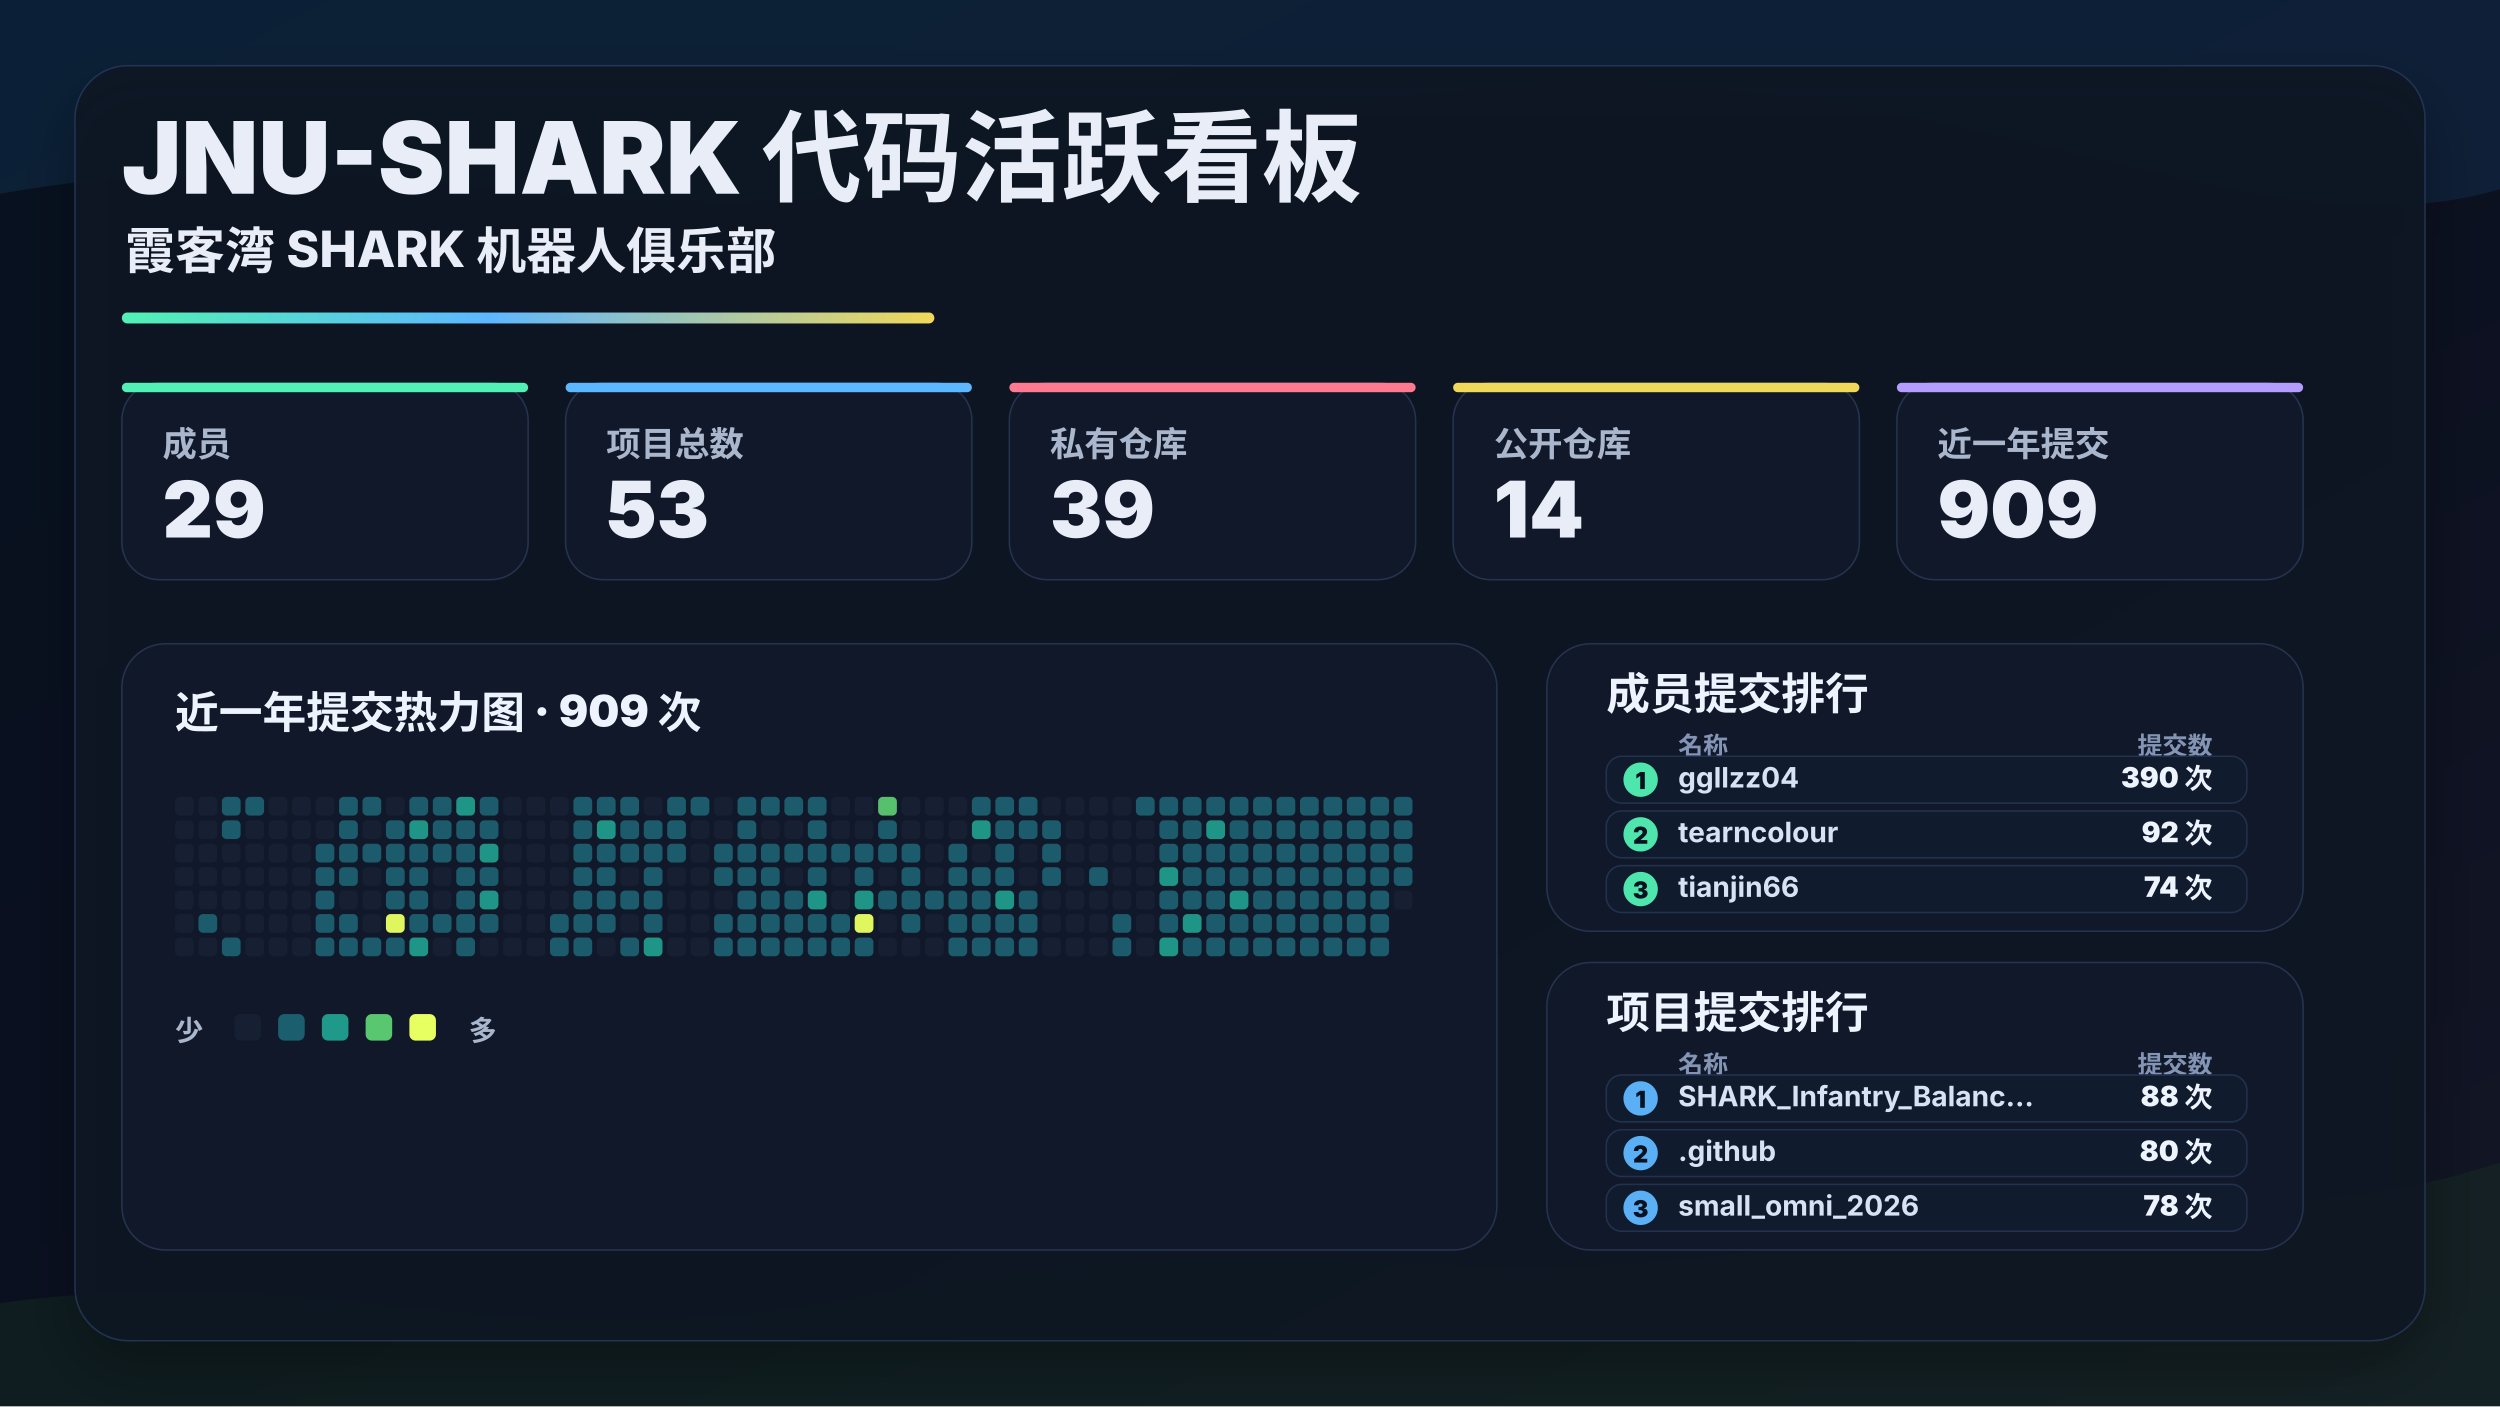
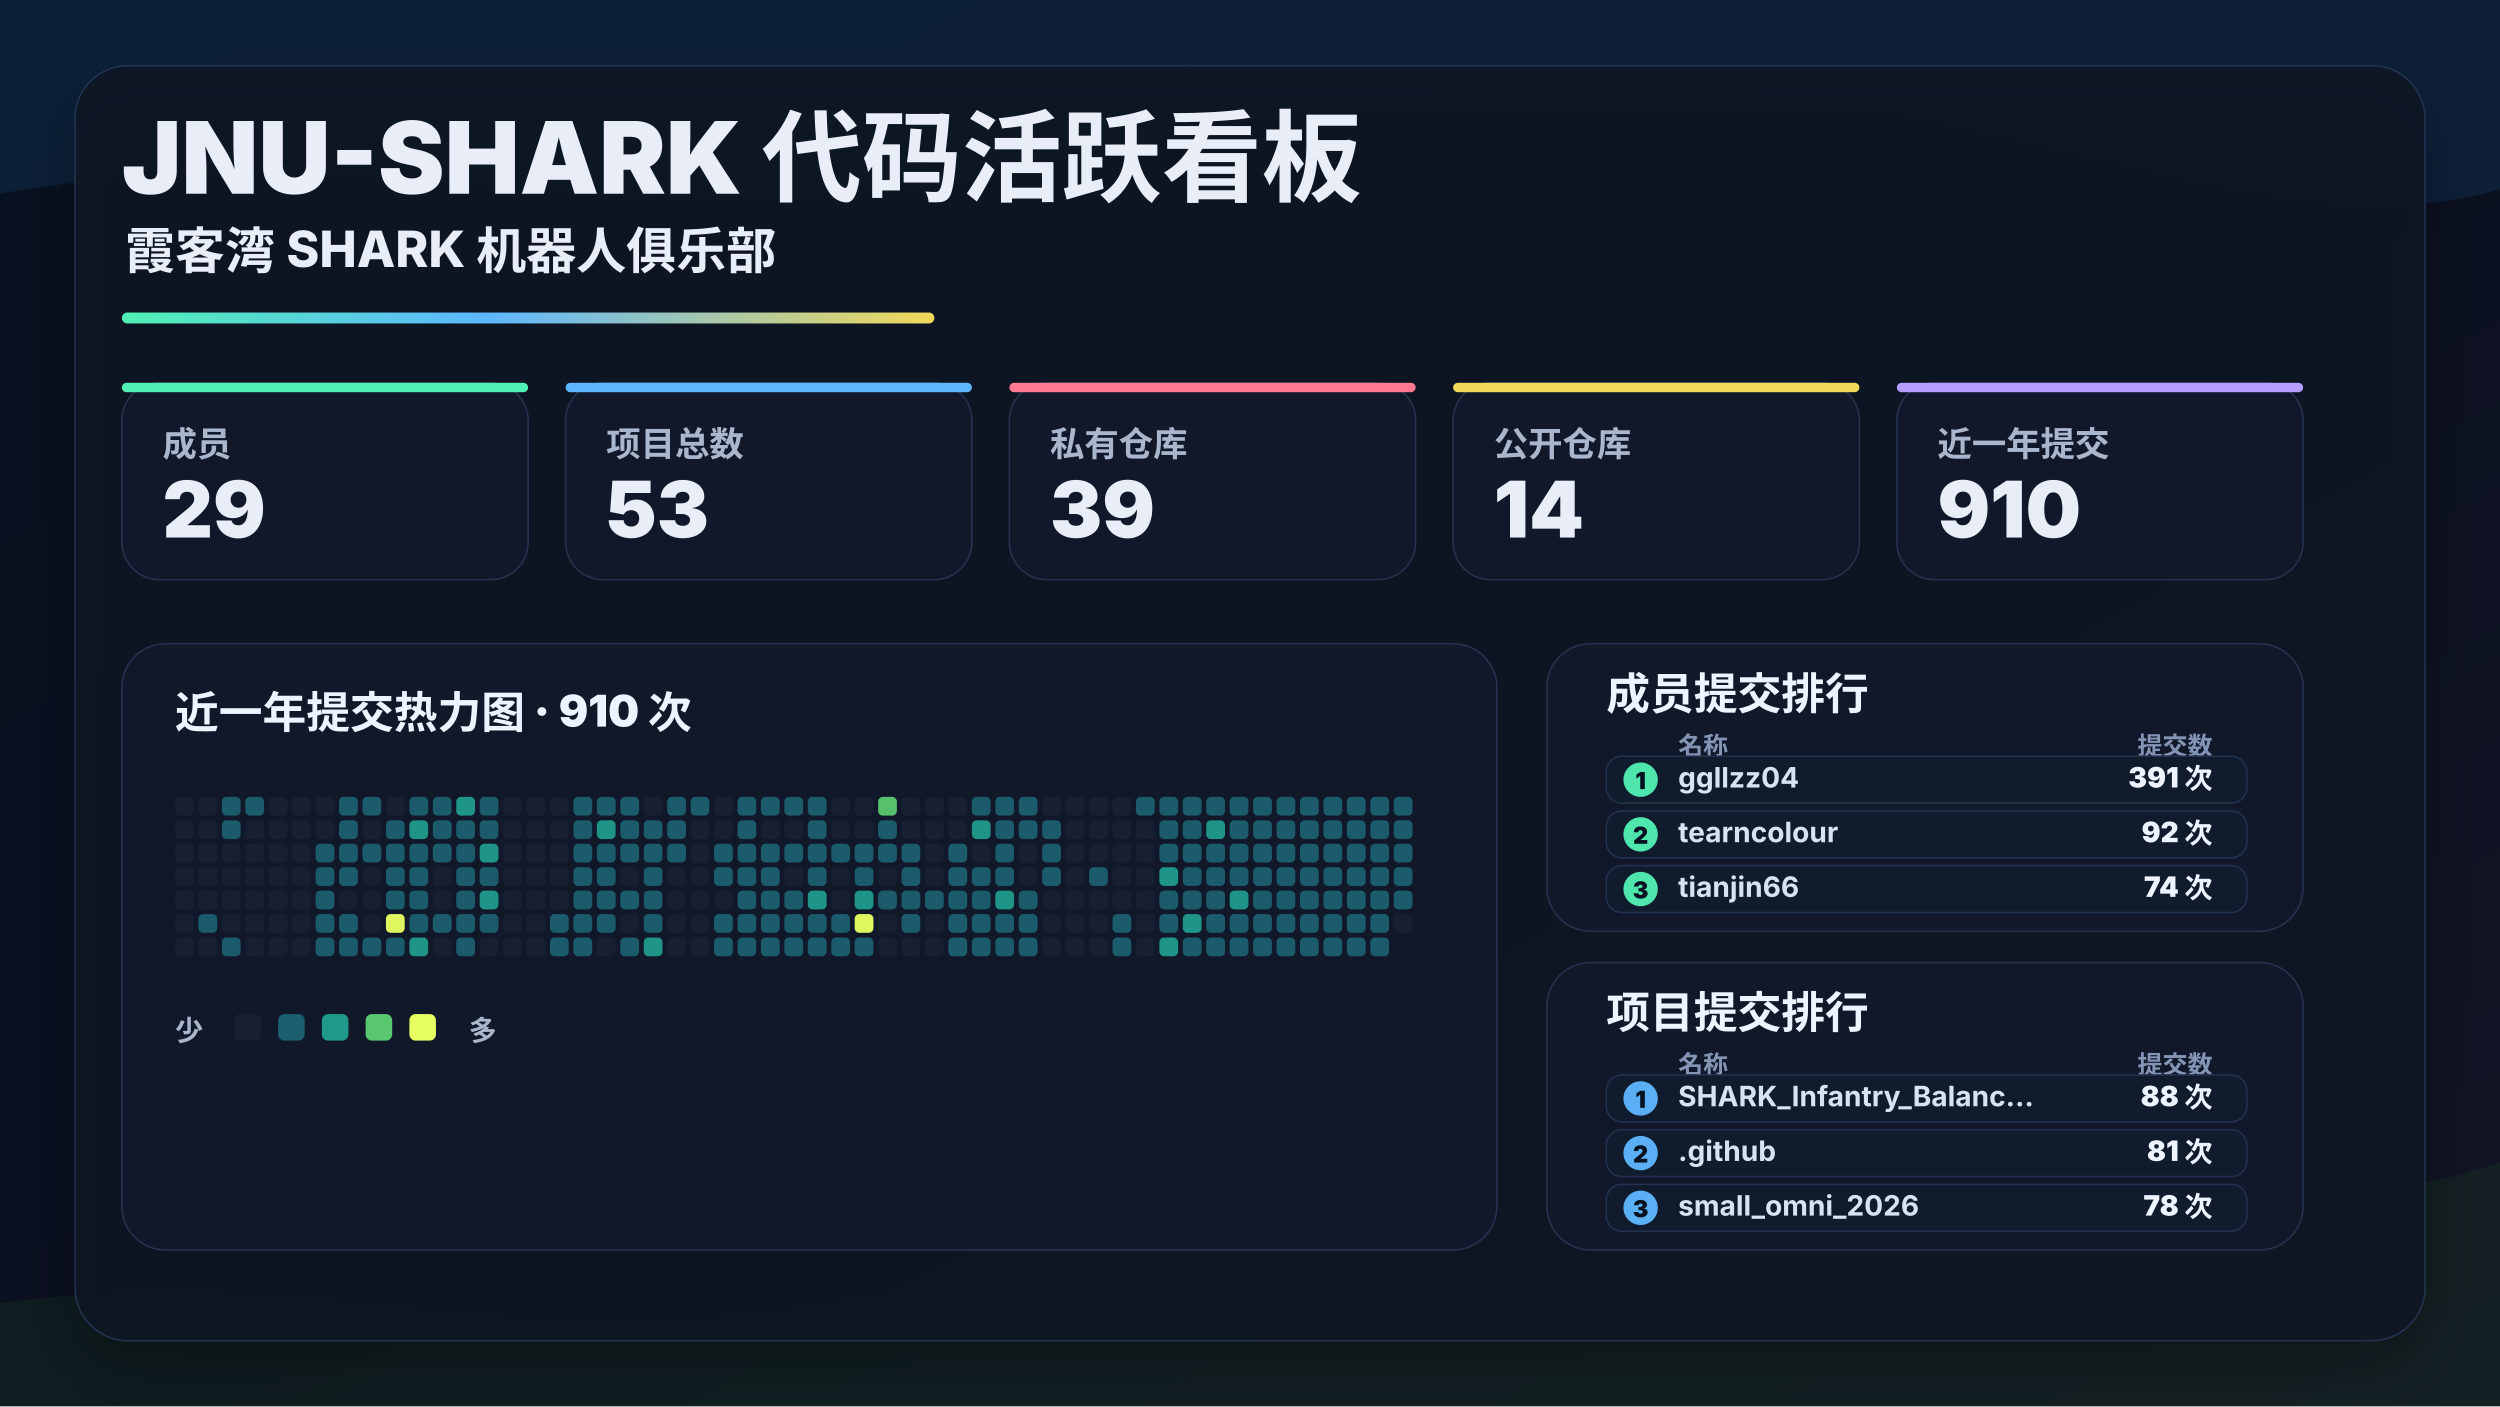
<svg xmlns="http://www.w3.org/2000/svg" width="1600" height="900" viewBox="0 0 1600 900" role="img" aria-labelledby="title desc">
  <defs>
    <linearGradient id="bg" x1="0" y1="0" x2="1" y2="1">
      <stop offset="0" stop-color="#07111f" />
      <stop offset="0.52" stop-color="#0b1020" />
      <stop offset="1" stop-color="#131625" />
    </linearGradient>
    <linearGradient id="hero" x1="0" y1="0" x2="1" y2="0">
      <stop offset="0" stop-color="#52f0b4" />
      <stop offset="0.45" stop-color="#5db7ff" />
      <stop offset="1" stop-color="#f0d85a" />
    </linearGradient>
    <filter id="softShadow" x="-10%" y="-10%" width="120%" height="120%">
      <feDropShadow dx="0" dy="18" stdDeviation="18" flood-color="#000000" flood-opacity="0.32" />
    </filter>
  </defs>
  <style>
    text { font-family: Inter, ui-sans-serif, system-ui, -apple-system, BlinkMacSystemFont, "Segoe UI", "PingFang SC", "Microsoft YaHei", sans-serif; fill: #e8edf7; }
    .title { font-size: 64px; font-weight: 900; letter-spacing: 0; }
    .subtitle { font-size: 32px; font-weight: 780; fill: #e8edf7; }
    .label { font-size: 22px; fill: #aab6cc; font-weight: 760; }
    .stat { font-size: 50px; font-weight: 900; }
    .section-title { font-size: 28px; font-weight: 860; fill: #eef4ff; }
    .table-head { font-size: 16px; fill: #8494b4; font-weight: 720; }
    .row-name { font-size: 18px; fill: #d7e2f4; font-weight: 720; }
    .row-value { font-size: 18px; fill: #eef4ff; font-weight: 860; }
    .rank { font-size: 15px; fill: #07111f; font-weight: 900; }
    .tiny { font-size: 18px; fill: #aab6cc; font-weight: 620; }
  </style>
  <rect width="1600" height="900" fill="url(#bg)" />
  <path d="M0 124 C250 80 385 160 620 114 C860 67 982 28 1220 74 C1392 108 1495 152 1600 121 L1600 0 L0 0 Z" fill="#12385c" opacity="0.38" />
  <path d="M0 834 C216 805 318 875 553 830 C835 776 935 837 1160 794 C1350 758 1464 789 1600 744 L1600 900 L0 900 Z" fill="#173622" opacity="0.36" />
  <g filter="url(#softShadow)">
    <rect x="48" y="42" width="1504" height="816" rx="34" fill="#0b1324" opacity="0.88" stroke="#263654" />
  </g>
  <text x="78" y="124" class="title">JNU-SHARK 代码活跃看板</text>
  <text x="80" y="172" class="subtitle">霞客湾 SHARK 机器人俱乐部</text>
  <rect x="78" y="200" width="520" height="7" rx="3.5" fill="url(#hero)" />
  <g>
    <rect x="78" y="245" width="260" height="126" rx="24" fill="#10182a" stroke="#25334f" />
    <rect x="78" y="245" width="260" height="6" rx="3" fill="#52f0b4" />
    <text x="104" y="292" class="label">成员</text>
    <text x="104" y="344" class="stat">29</text>
  </g>
  <g>
    <rect x="362" y="245" width="260" height="126" rx="24" fill="#10182a" stroke="#25334f" />
    <rect x="362" y="245" width="260" height="6" rx="3" fill="#5db7ff" />
    <text x="388" y="292" class="label">项目总数</text>
    <text x="388" y="344" class="stat">53</text>
  </g>
  <g>
    <rect x="646" y="245" width="260" height="126" rx="24" fill="#10182a" stroke="#25334f" />
    <rect x="646" y="245" width="260" height="6" rx="3" fill="#ff7a90" />
    <text x="672" y="292" class="label">私有仓库</text>
    <text x="672" y="344" class="stat">39</text>
  </g>
  <g>
    <rect x="930" y="245" width="260" height="126" rx="24" fill="#10182a" stroke="#25334f" />
    <rect x="930" y="245" width="260" height="6" rx="3" fill="#f0d85a" />
    <text x="956" y="292" class="label">公开仓库</text>
    <text x="956" y="344" class="stat">14</text>
  </g>
  <g>
    <rect x="1214" y="245" width="260" height="126" rx="24" fill="#10182a" stroke="#25334f" />
    <rect x="1214" y="245" width="260" height="6" rx="3" fill="#b59cff" />
    <text x="1240" y="292" class="label">近一年提交</text>
-     <text x="1240" y="344" class="stat">909</text>
+     <text x="1240" y="344" class="stat">910</text>
  </g>
  <rect x="78" y="412" width="880" height="388" rx="28" fill="#10182a" stroke="#25334f" />
-   <text x="112" y="466" class="section-title">近一年提交热力图 · 909 次</text>
+   <text x="112" y="466" class="section-title">近一年提交热力图 · 910 次</text>
  <rect x="112" y="510" width="12" height="12" rx="3" fill="#172033" opacity="0.96" />
  <rect x="112" y="525" width="12" height="12" rx="3" fill="#172033" opacity="0.96" />
  <rect x="112" y="540" width="12" height="12" rx="3" fill="#172033" opacity="0.96" />
  <rect x="112" y="555" width="12" height="12" rx="3" fill="#172033" opacity="0.96" />
  <rect x="112" y="570" width="12" height="12" rx="3" fill="#172033" opacity="0.96" />
  <rect x="112" y="585" width="12" height="12" rx="3" fill="#172033" opacity="0.96" />
  <rect x="112" y="600" width="12" height="12" rx="3" fill="#172033" opacity="0.96" />
  <rect x="127" y="510" width="12" height="12" rx="3" fill="#172033" opacity="0.96" />
  <rect x="127" y="525" width="12" height="12" rx="3" fill="#172033" opacity="0.96" />
  <rect x="127" y="540" width="12" height="12" rx="3" fill="#172033" opacity="0.96" />
  <rect x="127" y="555" width="12" height="12" rx="3" fill="#172033" opacity="0.96" />
  <rect x="127" y="570" width="12" height="12" rx="3" fill="#172033" opacity="0.96" />
  <rect x="127" y="585" width="12" height="12" rx="3" fill="#1b5e6d" opacity="0.96" />
  <rect x="127" y="600" width="12" height="12" rx="3" fill="#172033" opacity="0.96" />
  <rect x="142" y="510" width="12" height="12" rx="3" fill="#1b5e6d" opacity="0.96" />
  <rect x="142" y="525" width="12" height="12" rx="3" fill="#1b5e6d" opacity="0.96" />
  <rect x="142" y="540" width="12" height="12" rx="3" fill="#172033" opacity="0.96" />
  <rect x="142" y="555" width="12" height="12" rx="3" fill="#172033" opacity="0.96" />
  <rect x="142" y="570" width="12" height="12" rx="3" fill="#172033" opacity="0.96" />
  <rect x="142" y="585" width="12" height="12" rx="3" fill="#172033" opacity="0.96" />
  <rect x="142" y="600" width="12" height="12" rx="3" fill="#1b5e6d" opacity="0.96" />
  <rect x="157" y="510" width="12" height="12" rx="3" fill="#1b5e6d" opacity="0.96" />
  <rect x="157" y="525" width="12" height="12" rx="3" fill="#172033" opacity="0.96" />
  <rect x="157" y="540" width="12" height="12" rx="3" fill="#172033" opacity="0.96" />
  <rect x="157" y="555" width="12" height="12" rx="3" fill="#172033" opacity="0.96" />
  <rect x="157" y="570" width="12" height="12" rx="3" fill="#172033" opacity="0.96" />
  <rect x="157" y="585" width="12" height="12" rx="3" fill="#172033" opacity="0.96" />
  <rect x="157" y="600" width="12" height="12" rx="3" fill="#172033" opacity="0.96" />
  <rect x="172" y="510" width="12" height="12" rx="3" fill="#172033" opacity="0.96" />
  <rect x="172" y="525" width="12" height="12" rx="3" fill="#172033" opacity="0.96" />
  <rect x="172" y="540" width="12" height="12" rx="3" fill="#172033" opacity="0.96" />
  <rect x="172" y="555" width="12" height="12" rx="3" fill="#172033" opacity="0.96" />
  <rect x="172" y="570" width="12" height="12" rx="3" fill="#172033" opacity="0.96" />
  <rect x="172" y="585" width="12" height="12" rx="3" fill="#172033" opacity="0.96" />
  <rect x="172" y="600" width="12" height="12" rx="3" fill="#172033" opacity="0.96" />
  <rect x="187" y="510" width="12" height="12" rx="3" fill="#172033" opacity="0.96" />
  <rect x="187" y="525" width="12" height="12" rx="3" fill="#172033" opacity="0.96" />
  <rect x="187" y="540" width="12" height="12" rx="3" fill="#172033" opacity="0.96" />
  <rect x="187" y="555" width="12" height="12" rx="3" fill="#172033" opacity="0.96" />
  <rect x="187" y="570" width="12" height="12" rx="3" fill="#172033" opacity="0.96" />
  <rect x="187" y="585" width="12" height="12" rx="3" fill="#172033" opacity="0.96" />
  <rect x="187" y="600" width="12" height="12" rx="3" fill="#172033" opacity="0.96" />
  <rect x="202" y="510" width="12" height="12" rx="3" fill="#172033" opacity="0.96" />
  <rect x="202" y="525" width="12" height="12" rx="3" fill="#172033" opacity="0.96" />
  <rect x="202" y="540" width="12" height="12" rx="3" fill="#1b5e6d" opacity="0.96" />
  <rect x="202" y="555" width="12" height="12" rx="3" fill="#1b5e6d" opacity="0.96" />
  <rect x="202" y="570" width="12" height="12" rx="3" fill="#1b5e6d" opacity="0.96" />
  <rect x="202" y="585" width="12" height="12" rx="3" fill="#1b5e6d" opacity="0.96" />
  <rect x="202" y="600" width="12" height="12" rx="3" fill="#1b5e6d" opacity="0.96" />
  <rect x="217" y="510" width="12" height="12" rx="3" fill="#1b5e6d" opacity="0.96" />
  <rect x="217" y="525" width="12" height="12" rx="3" fill="#1b5e6d" opacity="0.96" />
  <rect x="217" y="540" width="12" height="12" rx="3" fill="#1b5e6d" opacity="0.96" />
  <rect x="217" y="555" width="12" height="12" rx="3" fill="#1b5e6d" opacity="0.96" />
  <rect x="217" y="570" width="12" height="12" rx="3" fill="#172033" opacity="0.96" />
  <rect x="217" y="585" width="12" height="12" rx="3" fill="#1b5e6d" opacity="0.96" />
  <rect x="217" y="600" width="12" height="12" rx="3" fill="#1b5e6d" opacity="0.96" />
  <rect x="232" y="510" width="12" height="12" rx="3" fill="#1b5e6d" opacity="0.96" />
  <rect x="232" y="525" width="12" height="12" rx="3" fill="#172033" opacity="0.96" />
  <rect x="232" y="540" width="12" height="12" rx="3" fill="#1b5e6d" opacity="0.96" />
  <rect x="232" y="555" width="12" height="12" rx="3" fill="#172033" opacity="0.96" />
  <rect x="232" y="570" width="12" height="12" rx="3" fill="#172033" opacity="0.96" />
  <rect x="232" y="585" width="12" height="12" rx="3" fill="#172033" opacity="0.96" />
  <rect x="232" y="600" width="12" height="12" rx="3" fill="#1b5e6d" opacity="0.96" />
  <rect x="247" y="510" width="12" height="12" rx="3" fill="#172033" opacity="0.96" />
  <rect x="247" y="525" width="12" height="12" rx="3" fill="#1b5e6d" opacity="0.96" />
  <rect x="247" y="540" width="12" height="12" rx="3" fill="#1b5e6d" opacity="0.96" />
  <rect x="247" y="555" width="12" height="12" rx="3" fill="#1b5e6d" opacity="0.96" />
  <rect x="247" y="570" width="12" height="12" rx="3" fill="#1b5e6d" opacity="0.96" />
  <rect x="247" y="585" width="12" height="12" rx="3" fill="#e7ff61" opacity="0.96" />
  <rect x="247" y="600" width="12" height="12" rx="3" fill="#1b5e6d" opacity="0.96" />
  <rect x="262" y="510" width="12" height="12" rx="3" fill="#1b5e6d" opacity="0.96" />
  <rect x="262" y="525" width="12" height="12" rx="3" fill="#1f9a8a" opacity="0.96" />
  <rect x="262" y="540" width="12" height="12" rx="3" fill="#1b5e6d" opacity="0.96" />
  <rect x="262" y="555" width="12" height="12" rx="3" fill="#1b5e6d" opacity="0.96" />
  <rect x="262" y="570" width="12" height="12" rx="3" fill="#1b5e6d" opacity="0.96" />
  <rect x="262" y="585" width="12" height="12" rx="3" fill="#1b5e6d" opacity="0.96" />
  <rect x="262" y="600" width="12" height="12" rx="3" fill="#1f9a8a" opacity="0.96" />
  <rect x="277" y="510" width="12" height="12" rx="3" fill="#1b5e6d" opacity="0.96" />
  <rect x="277" y="525" width="12" height="12" rx="3" fill="#1b5e6d" opacity="0.96" />
  <rect x="277" y="540" width="12" height="12" rx="3" fill="#1b5e6d" opacity="0.96" />
  <rect x="277" y="555" width="12" height="12" rx="3" fill="#172033" opacity="0.96" />
  <rect x="277" y="570" width="12" height="12" rx="3" fill="#172033" opacity="0.96" />
  <rect x="277" y="585" width="12" height="12" rx="3" fill="#1b5e6d" opacity="0.96" />
  <rect x="277" y="600" width="12" height="12" rx="3" fill="#172033" opacity="0.96" />
  <rect x="292" y="510" width="12" height="12" rx="3" fill="#1f9a8a" opacity="0.96" />
  <rect x="292" y="525" width="12" height="12" rx="3" fill="#1b5e6d" opacity="0.96" />
  <rect x="292" y="540" width="12" height="12" rx="3" fill="#1b5e6d" opacity="0.96" />
  <rect x="292" y="555" width="12" height="12" rx="3" fill="#1b5e6d" opacity="0.96" />
  <rect x="292" y="570" width="12" height="12" rx="3" fill="#1b5e6d" opacity="0.96" />
  <rect x="292" y="585" width="12" height="12" rx="3" fill="#1b5e6d" opacity="0.96" />
  <rect x="292" y="600" width="12" height="12" rx="3" fill="#1b5e6d" opacity="0.96" />
  <rect x="307" y="510" width="12" height="12" rx="3" fill="#1b5e6d" opacity="0.96" />
  <rect x="307" y="525" width="12" height="12" rx="3" fill="#1b5e6d" opacity="0.96" />
  <rect x="307" y="540" width="12" height="12" rx="3" fill="#1f9a8a" opacity="0.96" />
  <rect x="307" y="555" width="12" height="12" rx="3" fill="#1b5e6d" opacity="0.96" />
  <rect x="307" y="570" width="12" height="12" rx="3" fill="#1f9a8a" opacity="0.96" />
  <rect x="307" y="585" width="12" height="12" rx="3" fill="#1b5e6d" opacity="0.96" />
  <rect x="307" y="600" width="12" height="12" rx="3" fill="#172033" opacity="0.96" />
  <rect x="322" y="510" width="12" height="12" rx="3" fill="#172033" opacity="0.96" />
  <rect x="322" y="525" width="12" height="12" rx="3" fill="#172033" opacity="0.96" />
  <rect x="322" y="540" width="12" height="12" rx="3" fill="#172033" opacity="0.96" />
  <rect x="322" y="555" width="12" height="12" rx="3" fill="#172033" opacity="0.96" />
  <rect x="322" y="570" width="12" height="12" rx="3" fill="#172033" opacity="0.96" />
  <rect x="322" y="585" width="12" height="12" rx="3" fill="#172033" opacity="0.96" />
  <rect x="322" y="600" width="12" height="12" rx="3" fill="#172033" opacity="0.96" />
  <rect x="337" y="510" width="12" height="12" rx="3" fill="#172033" opacity="0.96" />
  <rect x="337" y="525" width="12" height="12" rx="3" fill="#172033" opacity="0.96" />
  <rect x="337" y="540" width="12" height="12" rx="3" fill="#172033" opacity="0.96" />
  <rect x="337" y="555" width="12" height="12" rx="3" fill="#172033" opacity="0.96" />
  <rect x="337" y="570" width="12" height="12" rx="3" fill="#172033" opacity="0.96" />
  <rect x="337" y="585" width="12" height="12" rx="3" fill="#172033" opacity="0.96" />
  <rect x="337" y="600" width="12" height="12" rx="3" fill="#172033" opacity="0.96" />
  <rect x="352" y="510" width="12" height="12" rx="3" fill="#172033" opacity="0.96" />
  <rect x="352" y="525" width="12" height="12" rx="3" fill="#172033" opacity="0.96" />
  <rect x="352" y="540" width="12" height="12" rx="3" fill="#172033" opacity="0.96" />
  <rect x="352" y="555" width="12" height="12" rx="3" fill="#172033" opacity="0.96" />
  <rect x="352" y="570" width="12" height="12" rx="3" fill="#172033" opacity="0.96" />
  <rect x="352" y="585" width="12" height="12" rx="3" fill="#1b5e6d" opacity="0.96" />
  <rect x="352" y="600" width="12" height="12" rx="3" fill="#1b5e6d" opacity="0.96" />
  <rect x="367" y="510" width="12" height="12" rx="3" fill="#1b5e6d" opacity="0.96" />
  <rect x="367" y="525" width="12" height="12" rx="3" fill="#1b5e6d" opacity="0.96" />
  <rect x="367" y="540" width="12" height="12" rx="3" fill="#1b5e6d" opacity="0.96" />
  <rect x="367" y="555" width="12" height="12" rx="3" fill="#1b5e6d" opacity="0.96" />
  <rect x="367" y="570" width="12" height="12" rx="3" fill="#1b5e6d" opacity="0.96" />
  <rect x="367" y="585" width="12" height="12" rx="3" fill="#1b5e6d" opacity="0.96" />
  <rect x="367" y="600" width="12" height="12" rx="3" fill="#1b5e6d" opacity="0.96" />
  <rect x="382" y="510" width="12" height="12" rx="3" fill="#1b5e6d" opacity="0.96" />
  <rect x="382" y="525" width="12" height="12" rx="3" fill="#1f9a8a" opacity="0.96" />
  <rect x="382" y="540" width="12" height="12" rx="3" fill="#1b5e6d" opacity="0.96" />
  <rect x="382" y="555" width="12" height="12" rx="3" fill="#1b5e6d" opacity="0.96" />
  <rect x="382" y="570" width="12" height="12" rx="3" fill="#1b5e6d" opacity="0.96" />
  <rect x="382" y="585" width="12" height="12" rx="3" fill="#1b5e6d" opacity="0.96" />
  <rect x="382" y="600" width="12" height="12" rx="3" fill="#172033" opacity="0.96" />
  <rect x="397" y="510" width="12" height="12" rx="3" fill="#1b5e6d" opacity="0.96" />
  <rect x="397" y="525" width="12" height="12" rx="3" fill="#1b5e6d" opacity="0.96" />
  <rect x="397" y="540" width="12" height="12" rx="3" fill="#1b5e6d" opacity="0.96" />
  <rect x="397" y="555" width="12" height="12" rx="3" fill="#172033" opacity="0.96" />
  <rect x="397" y="570" width="12" height="12" rx="3" fill="#1b5e6d" opacity="0.96" />
  <rect x="397" y="585" width="12" height="12" rx="3" fill="#172033" opacity="0.96" />
  <rect x="397" y="600" width="12" height="12" rx="3" fill="#1b5e6d" opacity="0.96" />
  <rect x="412" y="510" width="12" height="12" rx="3" fill="#172033" opacity="0.96" />
  <rect x="412" y="525" width="12" height="12" rx="3" fill="#1b5e6d" opacity="0.96" />
  <rect x="412" y="540" width="12" height="12" rx="3" fill="#1b5e6d" opacity="0.96" />
  <rect x="412" y="555" width="12" height="12" rx="3" fill="#1b5e6d" opacity="0.96" />
  <rect x="412" y="570" width="12" height="12" rx="3" fill="#1b5e6d" opacity="0.96" />
  <rect x="412" y="585" width="12" height="12" rx="3" fill="#1b5e6d" opacity="0.96" />
  <rect x="412" y="600" width="12" height="12" rx="3" fill="#1f9a8a" opacity="0.96" />
  <rect x="427" y="510" width="12" height="12" rx="3" fill="#1b5e6d" opacity="0.96" />
  <rect x="427" y="525" width="12" height="12" rx="3" fill="#1b5e6d" opacity="0.96" />
  <rect x="427" y="540" width="12" height="12" rx="3" fill="#1b5e6d" opacity="0.96" />
  <rect x="427" y="555" width="12" height="12" rx="3" fill="#172033" opacity="0.96" />
  <rect x="427" y="570" width="12" height="12" rx="3" fill="#172033" opacity="0.96" />
  <rect x="427" y="585" width="12" height="12" rx="3" fill="#172033" opacity="0.96" />
  <rect x="427" y="600" width="12" height="12" rx="3" fill="#172033" opacity="0.96" />
  <rect x="442" y="510" width="12" height="12" rx="3" fill="#1b5e6d" opacity="0.96" />
  <rect x="442" y="525" width="12" height="12" rx="3" fill="#172033" opacity="0.96" />
  <rect x="442" y="540" width="12" height="12" rx="3" fill="#172033" opacity="0.96" />
  <rect x="442" y="555" width="12" height="12" rx="3" fill="#172033" opacity="0.96" />
  <rect x="442" y="570" width="12" height="12" rx="3" fill="#172033" opacity="0.96" />
  <rect x="442" y="585" width="12" height="12" rx="3" fill="#172033" opacity="0.96" />
  <rect x="442" y="600" width="12" height="12" rx="3" fill="#172033" opacity="0.96" />
  <rect x="457" y="510" width="12" height="12" rx="3" fill="#172033" opacity="0.96" />
  <rect x="457" y="525" width="12" height="12" rx="3" fill="#172033" opacity="0.96" />
  <rect x="457" y="540" width="12" height="12" rx="3" fill="#1b5e6d" opacity="0.96" />
  <rect x="457" y="555" width="12" height="12" rx="3" fill="#1b5e6d" opacity="0.96" />
  <rect x="457" y="570" width="12" height="12" rx="3" fill="#172033" opacity="0.96" />
  <rect x="457" y="585" width="12" height="12" rx="3" fill="#1b5e6d" opacity="0.96" />
  <rect x="457" y="600" width="12" height="12" rx="3" fill="#1b5e6d" opacity="0.96" />
  <rect x="472" y="510" width="12" height="12" rx="3" fill="#1b5e6d" opacity="0.96" />
  <rect x="472" y="525" width="12" height="12" rx="3" fill="#1b5e6d" opacity="0.96" />
  <rect x="472" y="540" width="12" height="12" rx="3" fill="#1b5e6d" opacity="0.96" />
  <rect x="472" y="555" width="12" height="12" rx="3" fill="#1b5e6d" opacity="0.96" />
  <rect x="472" y="570" width="12" height="12" rx="3" fill="#1b5e6d" opacity="0.96" />
  <rect x="472" y="585" width="12" height="12" rx="3" fill="#1b5e6d" opacity="0.96" />
  <rect x="472" y="600" width="12" height="12" rx="3" fill="#1b5e6d" opacity="0.96" />
  <rect x="487" y="510" width="12" height="12" rx="3" fill="#1b5e6d" opacity="0.96" />
  <rect x="487" y="525" width="12" height="12" rx="3" fill="#172033" opacity="0.96" />
  <rect x="487" y="540" width="12" height="12" rx="3" fill="#1b5e6d" opacity="0.96" />
  <rect x="487" y="555" width="12" height="12" rx="3" fill="#1b5e6d" opacity="0.96" />
  <rect x="487" y="570" width="12" height="12" rx="3" fill="#1b5e6d" opacity="0.96" />
  <rect x="487" y="585" width="12" height="12" rx="3" fill="#1b5e6d" opacity="0.96" />
  <rect x="487" y="600" width="12" height="12" rx="3" fill="#1b5e6d" opacity="0.96" />
  <rect x="502" y="510" width="12" height="12" rx="3" fill="#1b5e6d" opacity="0.96" />
  <rect x="502" y="525" width="12" height="12" rx="3" fill="#172033" opacity="0.96" />
  <rect x="502" y="540" width="12" height="12" rx="3" fill="#1b5e6d" opacity="0.96" />
  <rect x="502" y="555" width="12" height="12" rx="3" fill="#172033" opacity="0.96" />
  <rect x="502" y="570" width="12" height="12" rx="3" fill="#1b5e6d" opacity="0.96" />
  <rect x="502" y="585" width="12" height="12" rx="3" fill="#1b5e6d" opacity="0.96" />
  <rect x="502" y="600" width="12" height="12" rx="3" fill="#1b5e6d" opacity="0.96" />
  <rect x="517" y="510" width="12" height="12" rx="3" fill="#1b5e6d" opacity="0.96" />
  <rect x="517" y="525" width="12" height="12" rx="3" fill="#1b5e6d" opacity="0.96" />
  <rect x="517" y="540" width="12" height="12" rx="3" fill="#1b5e6d" opacity="0.96" />
  <rect x="517" y="555" width="12" height="12" rx="3" fill="#1b5e6d" opacity="0.96" />
  <rect x="517" y="570" width="12" height="12" rx="3" fill="#1f9a8a" opacity="0.96" />
  <rect x="517" y="585" width="12" height="12" rx="3" fill="#1b5e6d" opacity="0.96" />
  <rect x="517" y="600" width="12" height="12" rx="3" fill="#1b5e6d" opacity="0.96" />
  <rect x="532" y="510" width="12" height="12" rx="3" fill="#172033" opacity="0.96" />
  <rect x="532" y="525" width="12" height="12" rx="3" fill="#172033" opacity="0.96" />
  <rect x="532" y="540" width="12" height="12" rx="3" fill="#1b5e6d" opacity="0.96" />
  <rect x="532" y="555" width="12" height="12" rx="3" fill="#172033" opacity="0.96" />
  <rect x="532" y="570" width="12" height="12" rx="3" fill="#172033" opacity="0.96" />
  <rect x="532" y="585" width="12" height="12" rx="3" fill="#1b5e6d" opacity="0.96" />
  <rect x="532" y="600" width="12" height="12" rx="3" fill="#1b5e6d" opacity="0.96" />
  <rect x="547" y="510" width="12" height="12" rx="3" fill="#172033" opacity="0.96" />
  <rect x="547" y="525" width="12" height="12" rx="3" fill="#172033" opacity="0.96" />
  <rect x="547" y="540" width="12" height="12" rx="3" fill="#1b5e6d" opacity="0.96" />
  <rect x="547" y="555" width="12" height="12" rx="3" fill="#1b5e6d" opacity="0.96" />
  <rect x="547" y="570" width="12" height="12" rx="3" fill="#1f9a8a" opacity="0.96" />
  <rect x="547" y="585" width="12" height="12" rx="3" fill="#e7ff61" opacity="0.96" />
  <rect x="547" y="600" width="12" height="12" rx="3" fill="#1b5e6d" opacity="0.96" />
  <rect x="562" y="510" width="12" height="12" rx="3" fill="#58c76f" opacity="0.96" />
  <rect x="562" y="525" width="12" height="12" rx="3" fill="#1b5e6d" opacity="0.96" />
  <rect x="562" y="540" width="12" height="12" rx="3" fill="#1b5e6d" opacity="0.96" />
  <rect x="562" y="555" width="12" height="12" rx="3" fill="#172033" opacity="0.96" />
  <rect x="562" y="570" width="12" height="12" rx="3" fill="#1b5e6d" opacity="0.96" />
  <rect x="562" y="585" width="12" height="12" rx="3" fill="#172033" opacity="0.96" />
  <rect x="562" y="600" width="12" height="12" rx="3" fill="#172033" opacity="0.96" />
  <rect x="577" y="510" width="12" height="12" rx="3" fill="#172033" opacity="0.96" />
  <rect x="577" y="525" width="12" height="12" rx="3" fill="#172033" opacity="0.96" />
  <rect x="577" y="540" width="12" height="12" rx="3" fill="#1b5e6d" opacity="0.96" />
  <rect x="577" y="555" width="12" height="12" rx="3" fill="#1b5e6d" opacity="0.96" />
  <rect x="577" y="570" width="12" height="12" rx="3" fill="#1b5e6d" opacity="0.96" />
  <rect x="577" y="585" width="12" height="12" rx="3" fill="#1b5e6d" opacity="0.96" />
  <rect x="577" y="600" width="12" height="12" rx="3" fill="#172033" opacity="0.96" />
  <rect x="592" y="510" width="12" height="12" rx="3" fill="#172033" opacity="0.96" />
  <rect x="592" y="525" width="12" height="12" rx="3" fill="#172033" opacity="0.96" />
  <rect x="592" y="540" width="12" height="12" rx="3" fill="#172033" opacity="0.96" />
  <rect x="592" y="555" width="12" height="12" rx="3" fill="#172033" opacity="0.96" />
  <rect x="592" y="570" width="12" height="12" rx="3" fill="#1b5e6d" opacity="0.96" />
  <rect x="592" y="585" width="12" height="12" rx="3" fill="#172033" opacity="0.96" />
  <rect x="592" y="600" width="12" height="12" rx="3" fill="#172033" opacity="0.96" />
  <rect x="607" y="510" width="12" height="12" rx="3" fill="#172033" opacity="0.96" />
  <rect x="607" y="525" width="12" height="12" rx="3" fill="#172033" opacity="0.96" />
  <rect x="607" y="540" width="12" height="12" rx="3" fill="#1b5e6d" opacity="0.96" />
  <rect x="607" y="555" width="12" height="12" rx="3" fill="#1b5e6d" opacity="0.96" />
  <rect x="607" y="570" width="12" height="12" rx="3" fill="#1b5e6d" opacity="0.96" />
  <rect x="607" y="585" width="12" height="12" rx="3" fill="#1b5e6d" opacity="0.96" />
  <rect x="607" y="600" width="12" height="12" rx="3" fill="#1b5e6d" opacity="0.96" />
  <rect x="622" y="510" width="12" height="12" rx="3" fill="#1b5e6d" opacity="0.96" />
  <rect x="622" y="525" width="12" height="12" rx="3" fill="#1f9a8a" opacity="0.96" />
  <rect x="622" y="540" width="12" height="12" rx="3" fill="#172033" opacity="0.96" />
  <rect x="622" y="555" width="12" height="12" rx="3" fill="#1b5e6d" opacity="0.96" />
  <rect x="622" y="570" width="12" height="12" rx="3" fill="#1b5e6d" opacity="0.96" />
  <rect x="622" y="585" width="12" height="12" rx="3" fill="#1b5e6d" opacity="0.96" />
  <rect x="622" y="600" width="12" height="12" rx="3" fill="#1b5e6d" opacity="0.96" />
  <rect x="637" y="510" width="12" height="12" rx="3" fill="#1b5e6d" opacity="0.96" />
  <rect x="637" y="525" width="12" height="12" rx="3" fill="#1b5e6d" opacity="0.96" />
  <rect x="637" y="540" width="12" height="12" rx="3" fill="#1b5e6d" opacity="0.96" />
  <rect x="637" y="555" width="12" height="12" rx="3" fill="#1b5e6d" opacity="0.96" />
  <rect x="637" y="570" width="12" height="12" rx="3" fill="#1f9a8a" opacity="0.96" />
  <rect x="637" y="585" width="12" height="12" rx="3" fill="#1b5e6d" opacity="0.96" />
  <rect x="637" y="600" width="12" height="12" rx="3" fill="#1b5e6d" opacity="0.96" />
  <rect x="652" y="510" width="12" height="12" rx="3" fill="#1b5e6d" opacity="0.96" />
  <rect x="652" y="525" width="12" height="12" rx="3" fill="#1b5e6d" opacity="0.96" />
  <rect x="652" y="540" width="12" height="12" rx="3" fill="#172033" opacity="0.96" />
  <rect x="652" y="555" width="12" height="12" rx="3" fill="#172033" opacity="0.96" />
  <rect x="652" y="570" width="12" height="12" rx="3" fill="#1b5e6d" opacity="0.96" />
  <rect x="652" y="585" width="12" height="12" rx="3" fill="#1b5e6d" opacity="0.96" />
  <rect x="652" y="600" width="12" height="12" rx="3" fill="#1b5e6d" opacity="0.96" />
  <rect x="667" y="510" width="12" height="12" rx="3" fill="#172033" opacity="0.96" />
  <rect x="667" y="525" width="12" height="12" rx="3" fill="#1b5e6d" opacity="0.96" />
  <rect x="667" y="540" width="12" height="12" rx="3" fill="#1b5e6d" opacity="0.96" />
  <rect x="667" y="555" width="12" height="12" rx="3" fill="#1b5e6d" opacity="0.96" />
  <rect x="667" y="570" width="12" height="12" rx="3" fill="#172033" opacity="0.96" />
  <rect x="667" y="585" width="12" height="12" rx="3" fill="#172033" opacity="0.96" />
  <rect x="667" y="600" width="12" height="12" rx="3" fill="#172033" opacity="0.96" />
  <rect x="682" y="510" width="12" height="12" rx="3" fill="#172033" opacity="0.96" />
  <rect x="682" y="525" width="12" height="12" rx="3" fill="#172033" opacity="0.96" />
  <rect x="682" y="540" width="12" height="12" rx="3" fill="#172033" opacity="0.96" />
  <rect x="682" y="555" width="12" height="12" rx="3" fill="#172033" opacity="0.96" />
  <rect x="682" y="570" width="12" height="12" rx="3" fill="#172033" opacity="0.96" />
  <rect x="682" y="585" width="12" height="12" rx="3" fill="#172033" opacity="0.96" />
  <rect x="682" y="600" width="12" height="12" rx="3" fill="#172033" opacity="0.96" />
  <rect x="697" y="510" width="12" height="12" rx="3" fill="#172033" opacity="0.96" />
  <rect x="697" y="525" width="12" height="12" rx="3" fill="#172033" opacity="0.96" />
  <rect x="697" y="540" width="12" height="12" rx="3" fill="#172033" opacity="0.96" />
  <rect x="697" y="555" width="12" height="12" rx="3" fill="#1b5e6d" opacity="0.96" />
  <rect x="697" y="570" width="12" height="12" rx="3" fill="#172033" opacity="0.96" />
  <rect x="697" y="585" width="12" height="12" rx="3" fill="#172033" opacity="0.96" />
  <rect x="697" y="600" width="12" height="12" rx="3" fill="#172033" opacity="0.96" />
  <rect x="712" y="510" width="12" height="12" rx="3" fill="#172033" opacity="0.96" />
  <rect x="712" y="525" width="12" height="12" rx="3" fill="#172033" opacity="0.96" />
  <rect x="712" y="540" width="12" height="12" rx="3" fill="#172033" opacity="0.96" />
  <rect x="712" y="555" width="12" height="12" rx="3" fill="#172033" opacity="0.96" />
  <rect x="712" y="570" width="12" height="12" rx="3" fill="#172033" opacity="0.96" />
  <rect x="712" y="585" width="12" height="12" rx="3" fill="#1b5e6d" opacity="0.96" />
  <rect x="712" y="600" width="12" height="12" rx="3" fill="#1b5e6d" opacity="0.96" />
  <rect x="727" y="510" width="12" height="12" rx="3" fill="#1b5e6d" opacity="0.96" />
  <rect x="727" y="525" width="12" height="12" rx="3" fill="#172033" opacity="0.96" />
  <rect x="727" y="540" width="12" height="12" rx="3" fill="#172033" opacity="0.96" />
  <rect x="727" y="555" width="12" height="12" rx="3" fill="#172033" opacity="0.96" />
  <rect x="727" y="570" width="12" height="12" rx="3" fill="#172033" opacity="0.96" />
  <rect x="727" y="585" width="12" height="12" rx="3" fill="#172033" opacity="0.96" />
  <rect x="727" y="600" width="12" height="12" rx="3" fill="#172033" opacity="0.96" />
  <rect x="742" y="510" width="12" height="12" rx="3" fill="#1b5e6d" opacity="0.96" />
  <rect x="742" y="525" width="12" height="12" rx="3" fill="#1b5e6d" opacity="0.96" />
  <rect x="742" y="540" width="12" height="12" rx="3" fill="#1b5e6d" opacity="0.96" />
  <rect x="742" y="555" width="12" height="12" rx="3" fill="#1f9a8a" opacity="0.96" />
  <rect x="742" y="570" width="12" height="12" rx="3" fill="#1b5e6d" opacity="0.96" />
  <rect x="742" y="585" width="12" height="12" rx="3" fill="#1b5e6d" opacity="0.96" />
  <rect x="742" y="600" width="12" height="12" rx="3" fill="#1f9a8a" opacity="0.96" />
  <rect x="757" y="510" width="12" height="12" rx="3" fill="#1b5e6d" opacity="0.96" />
  <rect x="757" y="525" width="12" height="12" rx="3" fill="#1b5e6d" opacity="0.96" />
  <rect x="757" y="540" width="12" height="12" rx="3" fill="#1b5e6d" opacity="0.96" />
  <rect x="757" y="555" width="12" height="12" rx="3" fill="#1b5e6d" opacity="0.96" />
  <rect x="757" y="570" width="12" height="12" rx="3" fill="#1b5e6d" opacity="0.96" />
  <rect x="757" y="585" width="12" height="12" rx="3" fill="#1f9a8a" opacity="0.96" />
  <rect x="757" y="600" width="12" height="12" rx="3" fill="#1b5e6d" opacity="0.96" />
  <rect x="772" y="510" width="12" height="12" rx="3" fill="#1b5e6d" opacity="0.96" />
  <rect x="772" y="525" width="12" height="12" rx="3" fill="#1f9a8a" opacity="0.96" />
  <rect x="772" y="540" width="12" height="12" rx="3" fill="#1b5e6d" opacity="0.96" />
  <rect x="772" y="555" width="12" height="12" rx="3" fill="#1b5e6d" opacity="0.96" />
  <rect x="772" y="570" width="12" height="12" rx="3" fill="#1b5e6d" opacity="0.96" />
  <rect x="772" y="585" width="12" height="12" rx="3" fill="#1b5e6d" opacity="0.96" />
  <rect x="772" y="600" width="12" height="12" rx="3" fill="#1b5e6d" opacity="0.96" />
  <rect x="787" y="510" width="12" height="12" rx="3" fill="#1b5e6d" opacity="0.96" />
  <rect x="787" y="525" width="12" height="12" rx="3" fill="#1b5e6d" opacity="0.96" />
  <rect x="787" y="540" width="12" height="12" rx="3" fill="#1b5e6d" opacity="0.96" />
  <rect x="787" y="555" width="12" height="12" rx="3" fill="#1b5e6d" opacity="0.96" />
  <rect x="787" y="570" width="12" height="12" rx="3" fill="#1f9a8a" opacity="0.96" />
  <rect x="787" y="585" width="12" height="12" rx="3" fill="#1b5e6d" opacity="0.96" />
  <rect x="787" y="600" width="12" height="12" rx="3" fill="#1b5e6d" opacity="0.96" />
  <rect x="802" y="510" width="12" height="12" rx="3" fill="#1b5e6d" opacity="0.96" />
  <rect x="802" y="525" width="12" height="12" rx="3" fill="#1b5e6d" opacity="0.96" />
  <rect x="802" y="540" width="12" height="12" rx="3" fill="#1b5e6d" opacity="0.96" />
  <rect x="802" y="555" width="12" height="12" rx="3" fill="#1b5e6d" opacity="0.96" />
  <rect x="802" y="570" width="12" height="12" rx="3" fill="#1b5e6d" opacity="0.96" />
  <rect x="802" y="585" width="12" height="12" rx="3" fill="#1b5e6d" opacity="0.96" />
  <rect x="802" y="600" width="12" height="12" rx="3" fill="#1b5e6d" opacity="0.96" />
  <rect x="817" y="510" width="12" height="12" rx="3" fill="#1b5e6d" opacity="0.96" />
  <rect x="817" y="525" width="12" height="12" rx="3" fill="#1b5e6d" opacity="0.96" />
  <rect x="817" y="540" width="12" height="12" rx="3" fill="#1b5e6d" opacity="0.96" />
  <rect x="817" y="555" width="12" height="12" rx="3" fill="#1b5e6d" opacity="0.96" />
  <rect x="817" y="570" width="12" height="12" rx="3" fill="#1b5e6d" opacity="0.96" />
  <rect x="817" y="585" width="12" height="12" rx="3" fill="#1b5e6d" opacity="0.96" />
  <rect x="817" y="600" width="12" height="12" rx="3" fill="#1b5e6d" opacity="0.96" />
  <rect x="832" y="510" width="12" height="12" rx="3" fill="#1b5e6d" opacity="0.96" />
  <rect x="832" y="525" width="12" height="12" rx="3" fill="#1b5e6d" opacity="0.96" />
  <rect x="832" y="540" width="12" height="12" rx="3" fill="#1b5e6d" opacity="0.96" />
  <rect x="832" y="555" width="12" height="12" rx="3" fill="#1b5e6d" opacity="0.96" />
  <rect x="832" y="570" width="12" height="12" rx="3" fill="#1b5e6d" opacity="0.96" />
  <rect x="832" y="585" width="12" height="12" rx="3" fill="#1b5e6d" opacity="0.96" />
  <rect x="832" y="600" width="12" height="12" rx="3" fill="#1b5e6d" opacity="0.96" />
  <rect x="847" y="510" width="12" height="12" rx="3" fill="#1b5e6d" opacity="0.96" />
  <rect x="847" y="525" width="12" height="12" rx="3" fill="#1b5e6d" opacity="0.96" />
  <rect x="847" y="540" width="12" height="12" rx="3" fill="#1b5e6d" opacity="0.96" />
  <rect x="847" y="555" width="12" height="12" rx="3" fill="#1b5e6d" opacity="0.96" />
  <rect x="847" y="570" width="12" height="12" rx="3" fill="#1b5e6d" opacity="0.96" />
  <rect x="847" y="585" width="12" height="12" rx="3" fill="#1b5e6d" opacity="0.96" />
  <rect x="847" y="600" width="12" height="12" rx="3" fill="#1b5e6d" opacity="0.96" />
  <rect x="862" y="510" width="12" height="12" rx="3" fill="#1b5e6d" opacity="0.96" />
  <rect x="862" y="525" width="12" height="12" rx="3" fill="#1b5e6d" opacity="0.96" />
  <rect x="862" y="540" width="12" height="12" rx="3" fill="#1b5e6d" opacity="0.96" />
  <rect x="862" y="555" width="12" height="12" rx="3" fill="#1b5e6d" opacity="0.96" />
  <rect x="862" y="570" width="12" height="12" rx="3" fill="#1b5e6d" opacity="0.96" />
  <rect x="862" y="585" width="12" height="12" rx="3" fill="#1b5e6d" opacity="0.96" />
  <rect x="862" y="600" width="12" height="12" rx="3" fill="#1b5e6d" opacity="0.96" />
  <rect x="877" y="510" width="12" height="12" rx="3" fill="#1b5e6d" opacity="0.96" />
  <rect x="877" y="525" width="12" height="12" rx="3" fill="#1b5e6d" opacity="0.96" />
  <rect x="877" y="540" width="12" height="12" rx="3" fill="#1b5e6d" opacity="0.96" />
  <rect x="877" y="555" width="12" height="12" rx="3" fill="#1b5e6d" opacity="0.96" />
  <rect x="877" y="570" width="12" height="12" rx="3" fill="#1b5e6d" opacity="0.96" />
  <rect x="877" y="585" width="12" height="12" rx="3" fill="#1b5e6d" opacity="0.96" />
  <rect x="877" y="600" width="12" height="12" rx="3" fill="#1b5e6d" opacity="0.96" />
  <rect x="892" y="510" width="12" height="12" rx="3" fill="#1b5e6d" opacity="0.96" />
  <rect x="892" y="525" width="12" height="12" rx="3" fill="#1b5e6d" opacity="0.96" />
  <rect x="892" y="540" width="12" height="12" rx="3" fill="#1b5e6d" opacity="0.96" />
  <rect x="892" y="555" width="12" height="12" rx="3" fill="#1b5e6d" opacity="0.96" />
-   <rect x="892" y="570" width="12" height="12" rx="3" fill="#172033" opacity="0.96" />
+   <rect x="892" y="570" width="12" height="12" rx="3" fill="#1b5e6d" opacity="0.96" />
+   <rect x="892" y="585" width="12" height="12" rx="3" fill="#172033" opacity="0.96" />
  <text x="112" y="666" class="tiny">少</text>
  <rect x="150" y="649" width="17" height="17" rx="4" fill="#172033" />
  <rect x="178" y="649" width="17" height="17" rx="4" fill="#1b5e6d" />
  <rect x="206" y="649" width="17" height="17" rx="4" fill="#1f9a8a" />
  <rect x="234" y="649" width="17" height="17" rx="4" fill="#58c76f" />
  <rect x="262" y="649" width="17" height="17" rx="4" fill="#e7ff61" />
  <text x="300" y="666" class="tiny">多</text>
  <rect x="990" y="412" width="484" height="184" rx="28" fill="#10182a" stroke="#25334f" />
  <text x="1028" y="454" class="section-title">成员提交排行</text>
  <text x="1074" y="483" class="table-head">名称</text>
  <text x="1416" y="483" class="table-head" text-anchor="end">提交数</text>
  <g>
    <rect x="1028" y="484" width="410" height="30" rx="10" fill="#111b2e" stroke="#22314d" />
    <circle cx="1050" cy="499" r="11" fill="#52f0b4" opacity="0.95" />
    <text x="1050" y="505" class="rank" text-anchor="middle">1</text>
    <text x="1074" y="504" class="row-name">ggllzz04</text>
-     <text x="1416" y="504" class="row-value" text-anchor="end">390 次</text>
+     <text x="1416" y="504" class="row-value" text-anchor="end">391 次</text>
  </g>
  <g>
    <rect x="1028" y="519" width="410" height="30" rx="10" fill="#111b2e" stroke="#22314d" />
    <circle cx="1050" cy="534" r="11" fill="#52f0b4" opacity="0.95" />
    <text x="1050" y="540" class="rank" text-anchor="middle">2</text>
    <text x="1074" y="539" class="row-name">tearncolour</text>
    <text x="1416" y="539" class="row-value" text-anchor="end">92 次</text>
  </g>
  <g>
    <rect x="1028" y="554" width="410" height="30" rx="10" fill="#111b2e" stroke="#22314d" />
    <circle cx="1050" cy="569" r="11" fill="#52f0b4" opacity="0.95" />
    <text x="1050" y="575" class="rank" text-anchor="middle">3</text>
    <text x="1074" y="574" class="row-name">tianjin66</text>
    <text x="1416" y="574" class="row-value" text-anchor="end">74 次</text>
  </g>
  <rect x="990" y="616" width="484" height="184" rx="28" fill="#10182a" stroke="#25334f" />
  <text x="1028" y="658" class="section-title">项目提交排行</text>
  <text x="1074" y="687" class="table-head">名称</text>
  <text x="1416" y="687" class="table-head" text-anchor="end">提交数</text>
  <g>
    <rect x="1028" y="688" width="410" height="30" rx="10" fill="#111b2e" stroke="#22314d" />
    <circle cx="1050" cy="703" r="11" fill="#5db7ff" opacity="0.95" />
    <text x="1050" y="709" class="rank" text-anchor="middle">1</text>
    <text x="1074" y="708" class="row-name">SHARK_Infantry_Balanc...</text>
    <text x="1416" y="708" class="row-value" text-anchor="end">88 次</text>
  </g>
  <g>
    <rect x="1028" y="723" width="410" height="30" rx="10" fill="#111b2e" stroke="#22314d" />
    <circle cx="1050" cy="738" r="11" fill="#5db7ff" opacity="0.95" />
    <text x="1050" y="744" class="rank" text-anchor="middle">2</text>
    <text x="1074" y="743" class="row-name">.github</text>
-     <text x="1416" y="743" class="row-value" text-anchor="end">80 次</text>
+     <text x="1416" y="743" class="row-value" text-anchor="end">81 次</text>
  </g>
  <g>
    <rect x="1028" y="758" width="410" height="30" rx="10" fill="#111b2e" stroke="#22314d" />
    <circle cx="1050" cy="773" r="11" fill="#5db7ff" opacity="0.95" />
    <text x="1050" y="779" class="rank" text-anchor="middle">3</text>
    <text x="1074" y="778" class="row-name">small_omni_2026</text>
    <text x="1416" y="778" class="row-value" text-anchor="end">78 次</text>
  </g>
</svg>
